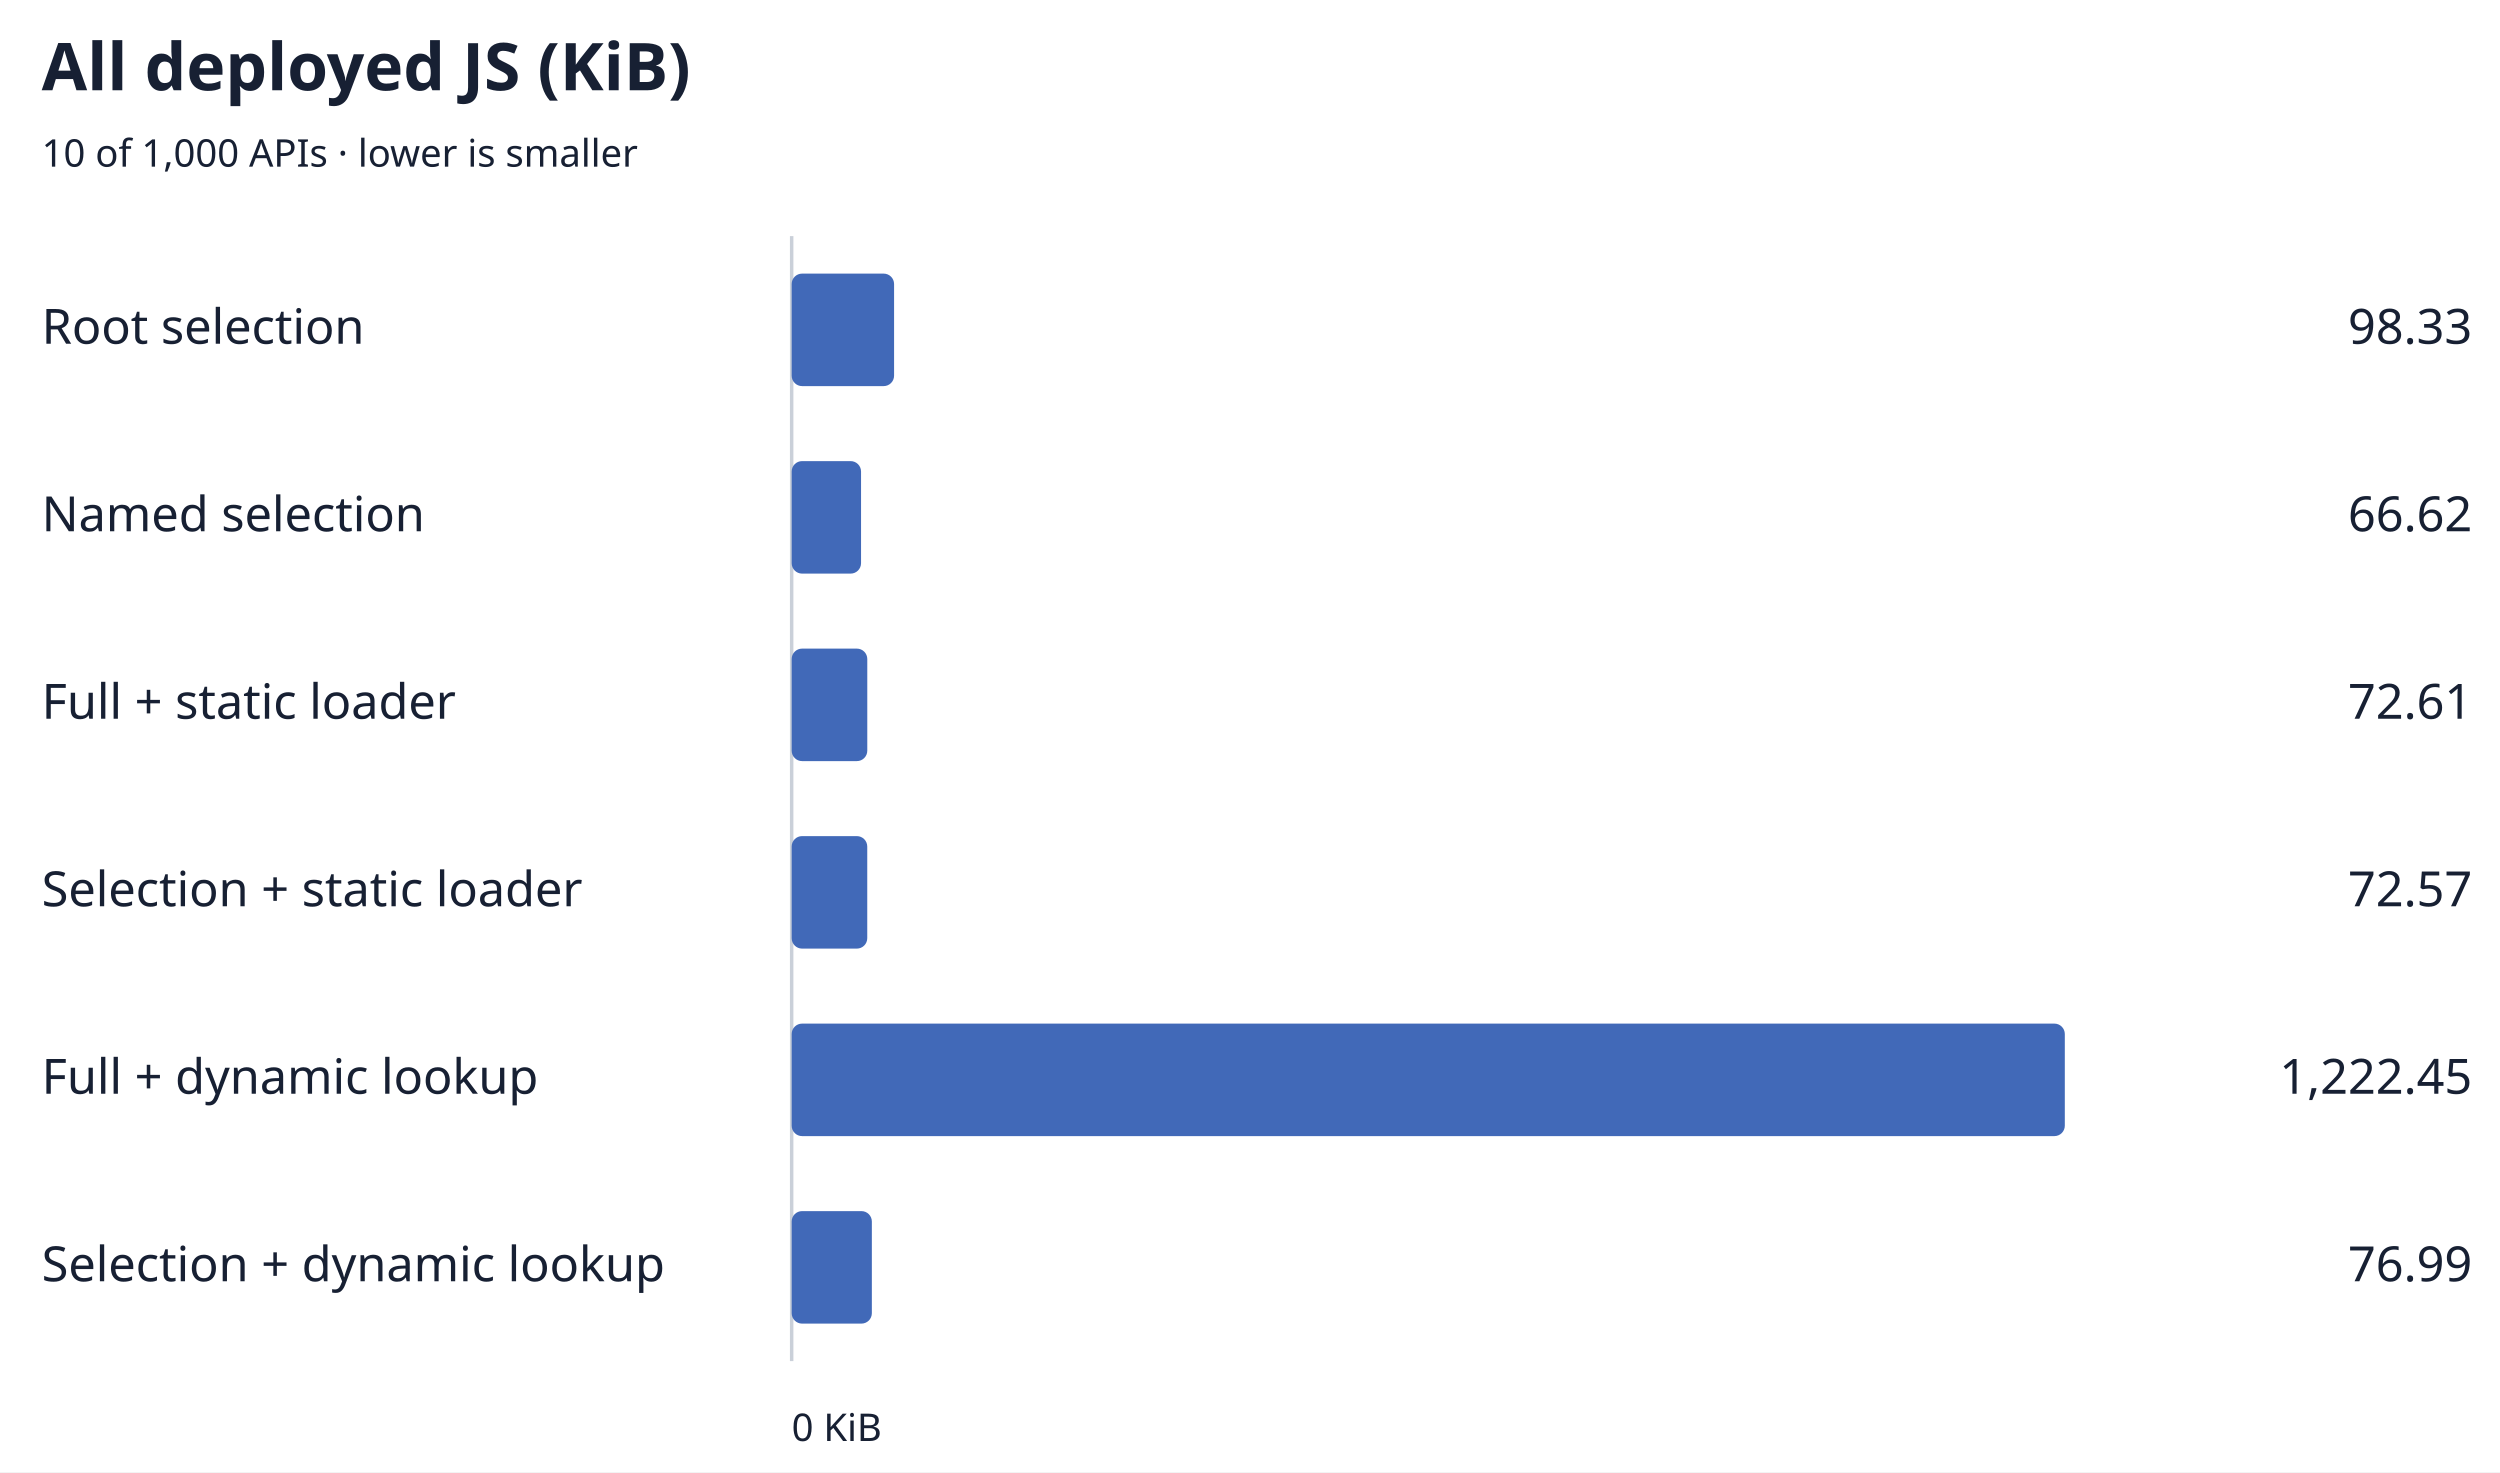
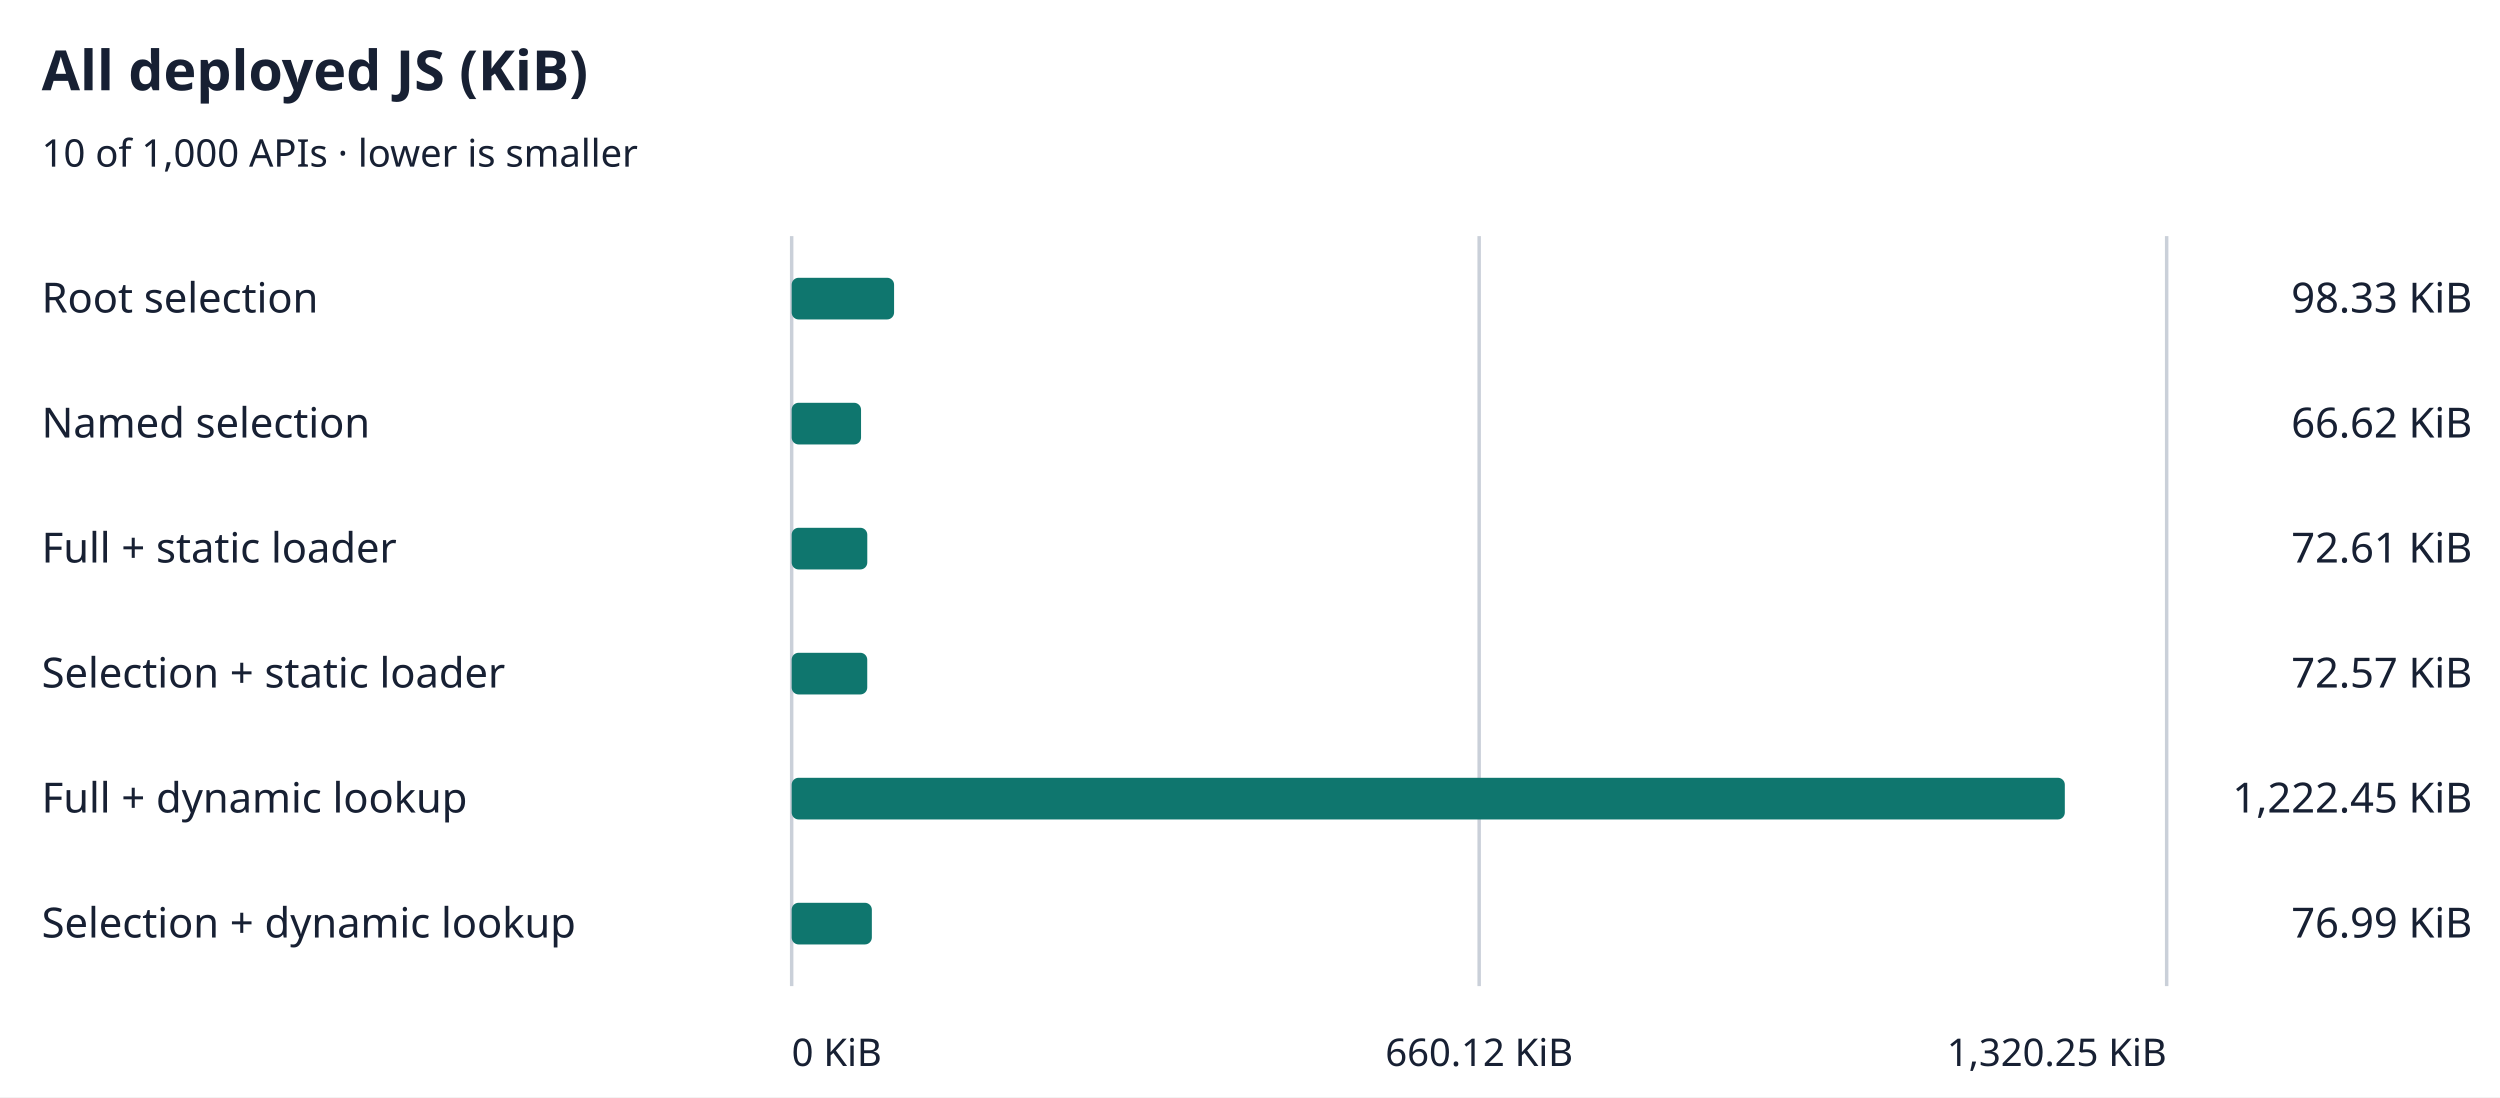
- <svg xmlns="http://www.w3.org/2000/svg" width="720" height="424" viewBox="0 0 720 424" role="img" aria-label="All deployed JS (KiB)">
-   <rect width="720" height="424" fill="white" />
-   <g font-family="system-ui,sans-serif" font-size="14" fill="#172033">
-     <text x="12" y="26" font-size="19" font-weight="600">All deployed JS (KiB)</text>
+ <svg xmlns="http://www.w3.org/2000/svg" width="720" height="316" viewBox="0 0 720 316" role="img" aria-label="All deployed JS (KiB)">
+   <rect width="720" height="316" fill="white" />
+   <g font-family="system-ui,sans-serif" font-size="12" fill="#172033">
+     <text x="12" y="26" font-size="16" font-weight="600">All deployed JS (KiB)</text>
    <text x="12" y="48" font-size="11">10 of 1,000 APIs · lower is smaller</text>
    <g transform="translate(0 56)">
-       <line x1="228" y1="12" x2="228" y2="336" stroke="#cad0d9" />
+       <line x1="228" y1="12" x2="228" y2="228" stroke="#cad0d9" />
+       <text x="228" y="251" text-anchor="start" font-size="11">0 KiB</text>
+       <line x1="426" y1="12" x2="426" y2="228" stroke="#cad0d9" />
+       <text x="426" y="251" text-anchor="middle" font-size="11">660.12 KiB</text>
+       <line x1="624" y1="12" x2="624" y2="228" stroke="#cad0d9" />
+       <text x="624" y="251" text-anchor="end" font-size="11">1,320.25 KiB</text>
      <g>
-         <text x="12" y="43">Root selection</text>
-         <rect x="228" y="22.8" width="29.494" height="32.4" rx="3" fill="#4169b8" />
-         <text x="712" y="43" text-anchor="end">98.33</text>
+         <text x="12" y="34">Root selection</text>
+         <rect x="228" y="24" width="29.494" height="12" rx="2" fill="#0f766e" />
+         <text x="712" y="34" text-anchor="end">98.33 KiB</text>
      </g>
      <g>
-         <text x="12" y="97">Named selection</text>
-         <rect x="228" y="76.8" width="19.981" height="32.4" rx="3" fill="#4169b8" />
-         <text x="712" y="97" text-anchor="end">66.62</text>
+         <text x="12" y="70">Named selection</text>
+         <rect x="228" y="60" width="19.981" height="12" rx="2" fill="#0f766e" />
+         <text x="712" y="70" text-anchor="end">66.62 KiB</text>
      </g>
      <g>
-         <text x="12" y="151">Full + static loader</text>
-         <rect x="228" y="130.8" width="21.778" height="32.4" rx="3" fill="#4169b8" />
-         <text x="712" y="151" text-anchor="end">72.61</text>
+         <text x="12" y="106">Full + static loader</text>
+         <rect x="228" y="96" width="21.778" height="12" rx="2" fill="#0f766e" />
+         <text x="712" y="106" text-anchor="end">72.61 KiB</text>
      </g>
      <g>
-         <text x="12" y="205">Selection + static loader</text>
-         <rect x="228" y="184.8" width="21.768" height="32.4" rx="3" fill="#4169b8" />
-         <text x="712" y="205" text-anchor="end">72.57</text>
+         <text x="12" y="142">Selection + static loader</text>
+         <rect x="228" y="132" width="21.768" height="12" rx="2" fill="#0f766e" />
+         <text x="712" y="142" text-anchor="end">72.57 KiB</text>
      </g>
      <g>
-         <text x="12" y="259">Full + dynamic lookup</text>
-         <rect x="228" y="238.8" width="366.667" height="32.4" rx="3" fill="#4169b8" />
-         <text x="712" y="259" text-anchor="end">1,222.45</text>
+         <text x="12" y="178">Full + dynamic lookup</text>
+         <rect x="228" y="168" width="366.667" height="12" rx="2" fill="#0f766e" />
+         <text x="712" y="178" text-anchor="end">1,222.45 KiB</text>
      </g>
      <g>
-         <text x="12" y="313">Selection + dynamic lookup</text>
-         <rect x="228" y="292.8" width="23.093" height="32.4" rx="3" fill="#4169b8" />
-         <text x="712" y="313" text-anchor="end">76.99</text>
+         <text x="12" y="214">Selection + dynamic lookup</text>
+         <rect x="228" y="204" width="23.093" height="12" rx="2" fill="#0f766e" />
+         <text x="712" y="214" text-anchor="end">76.99 KiB</text>
      </g>
-       <text x="228" y="359" font-size="11">0 KiB</text>
    </g>
  </g>
</svg>
